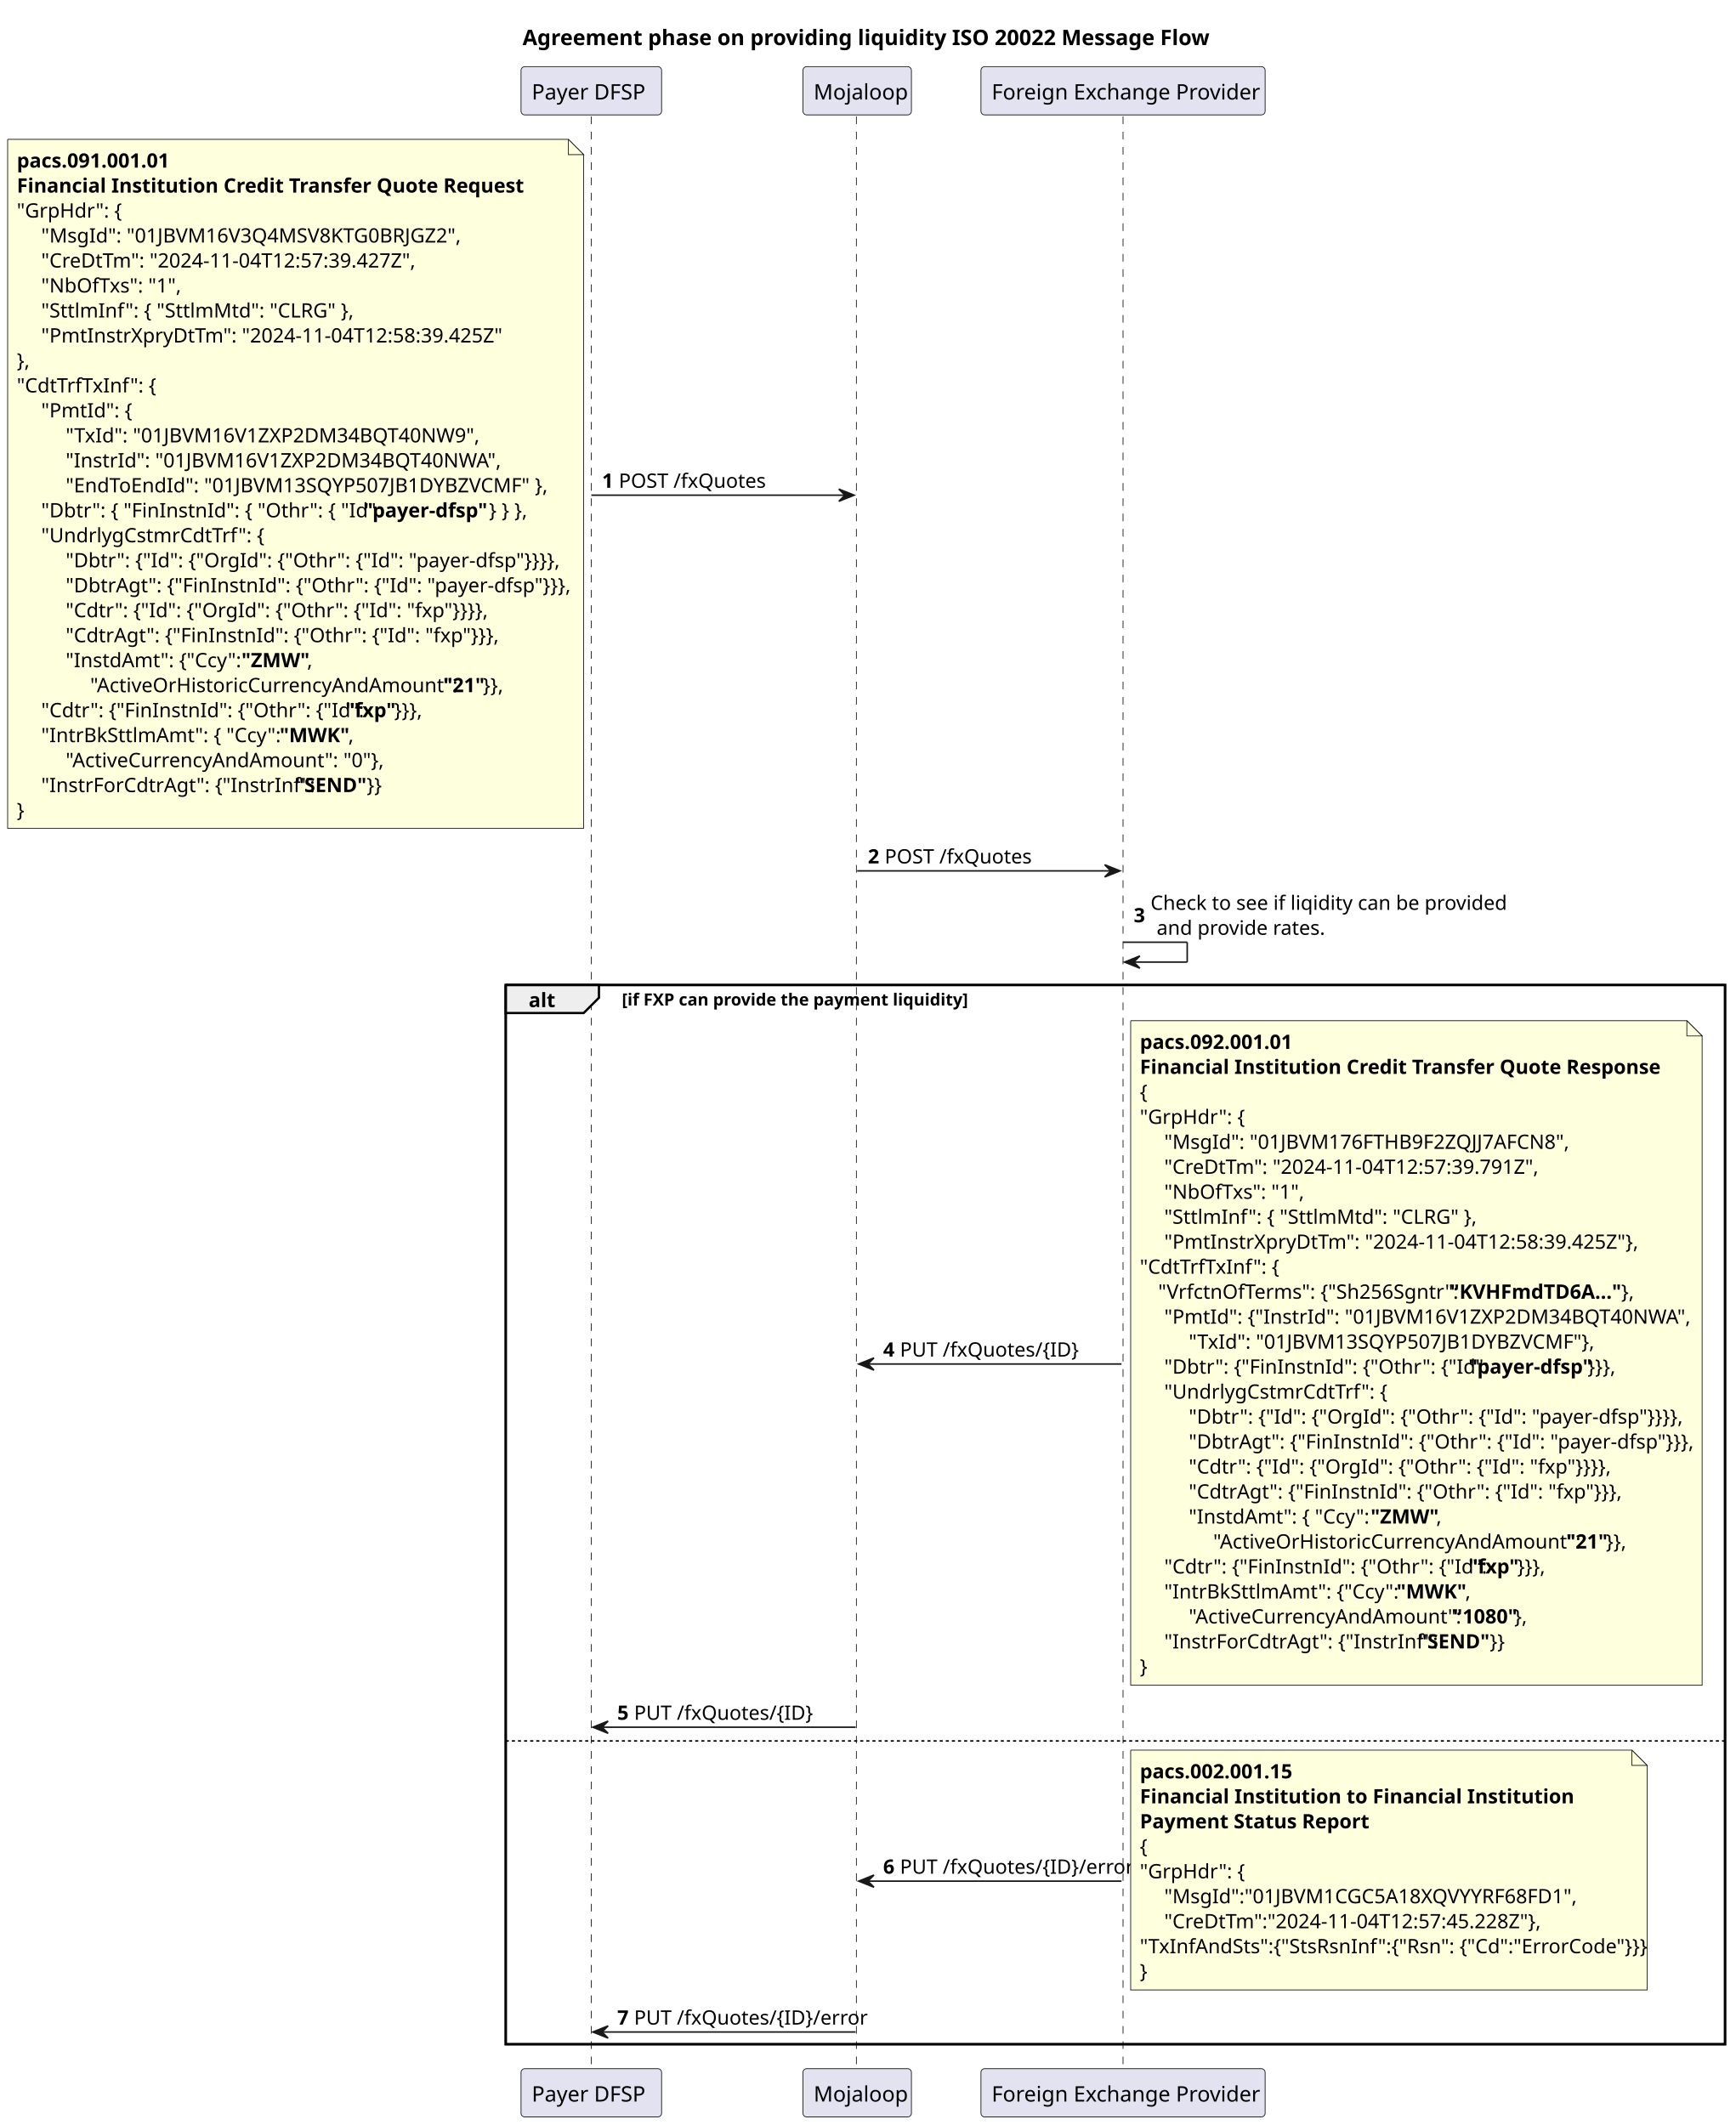
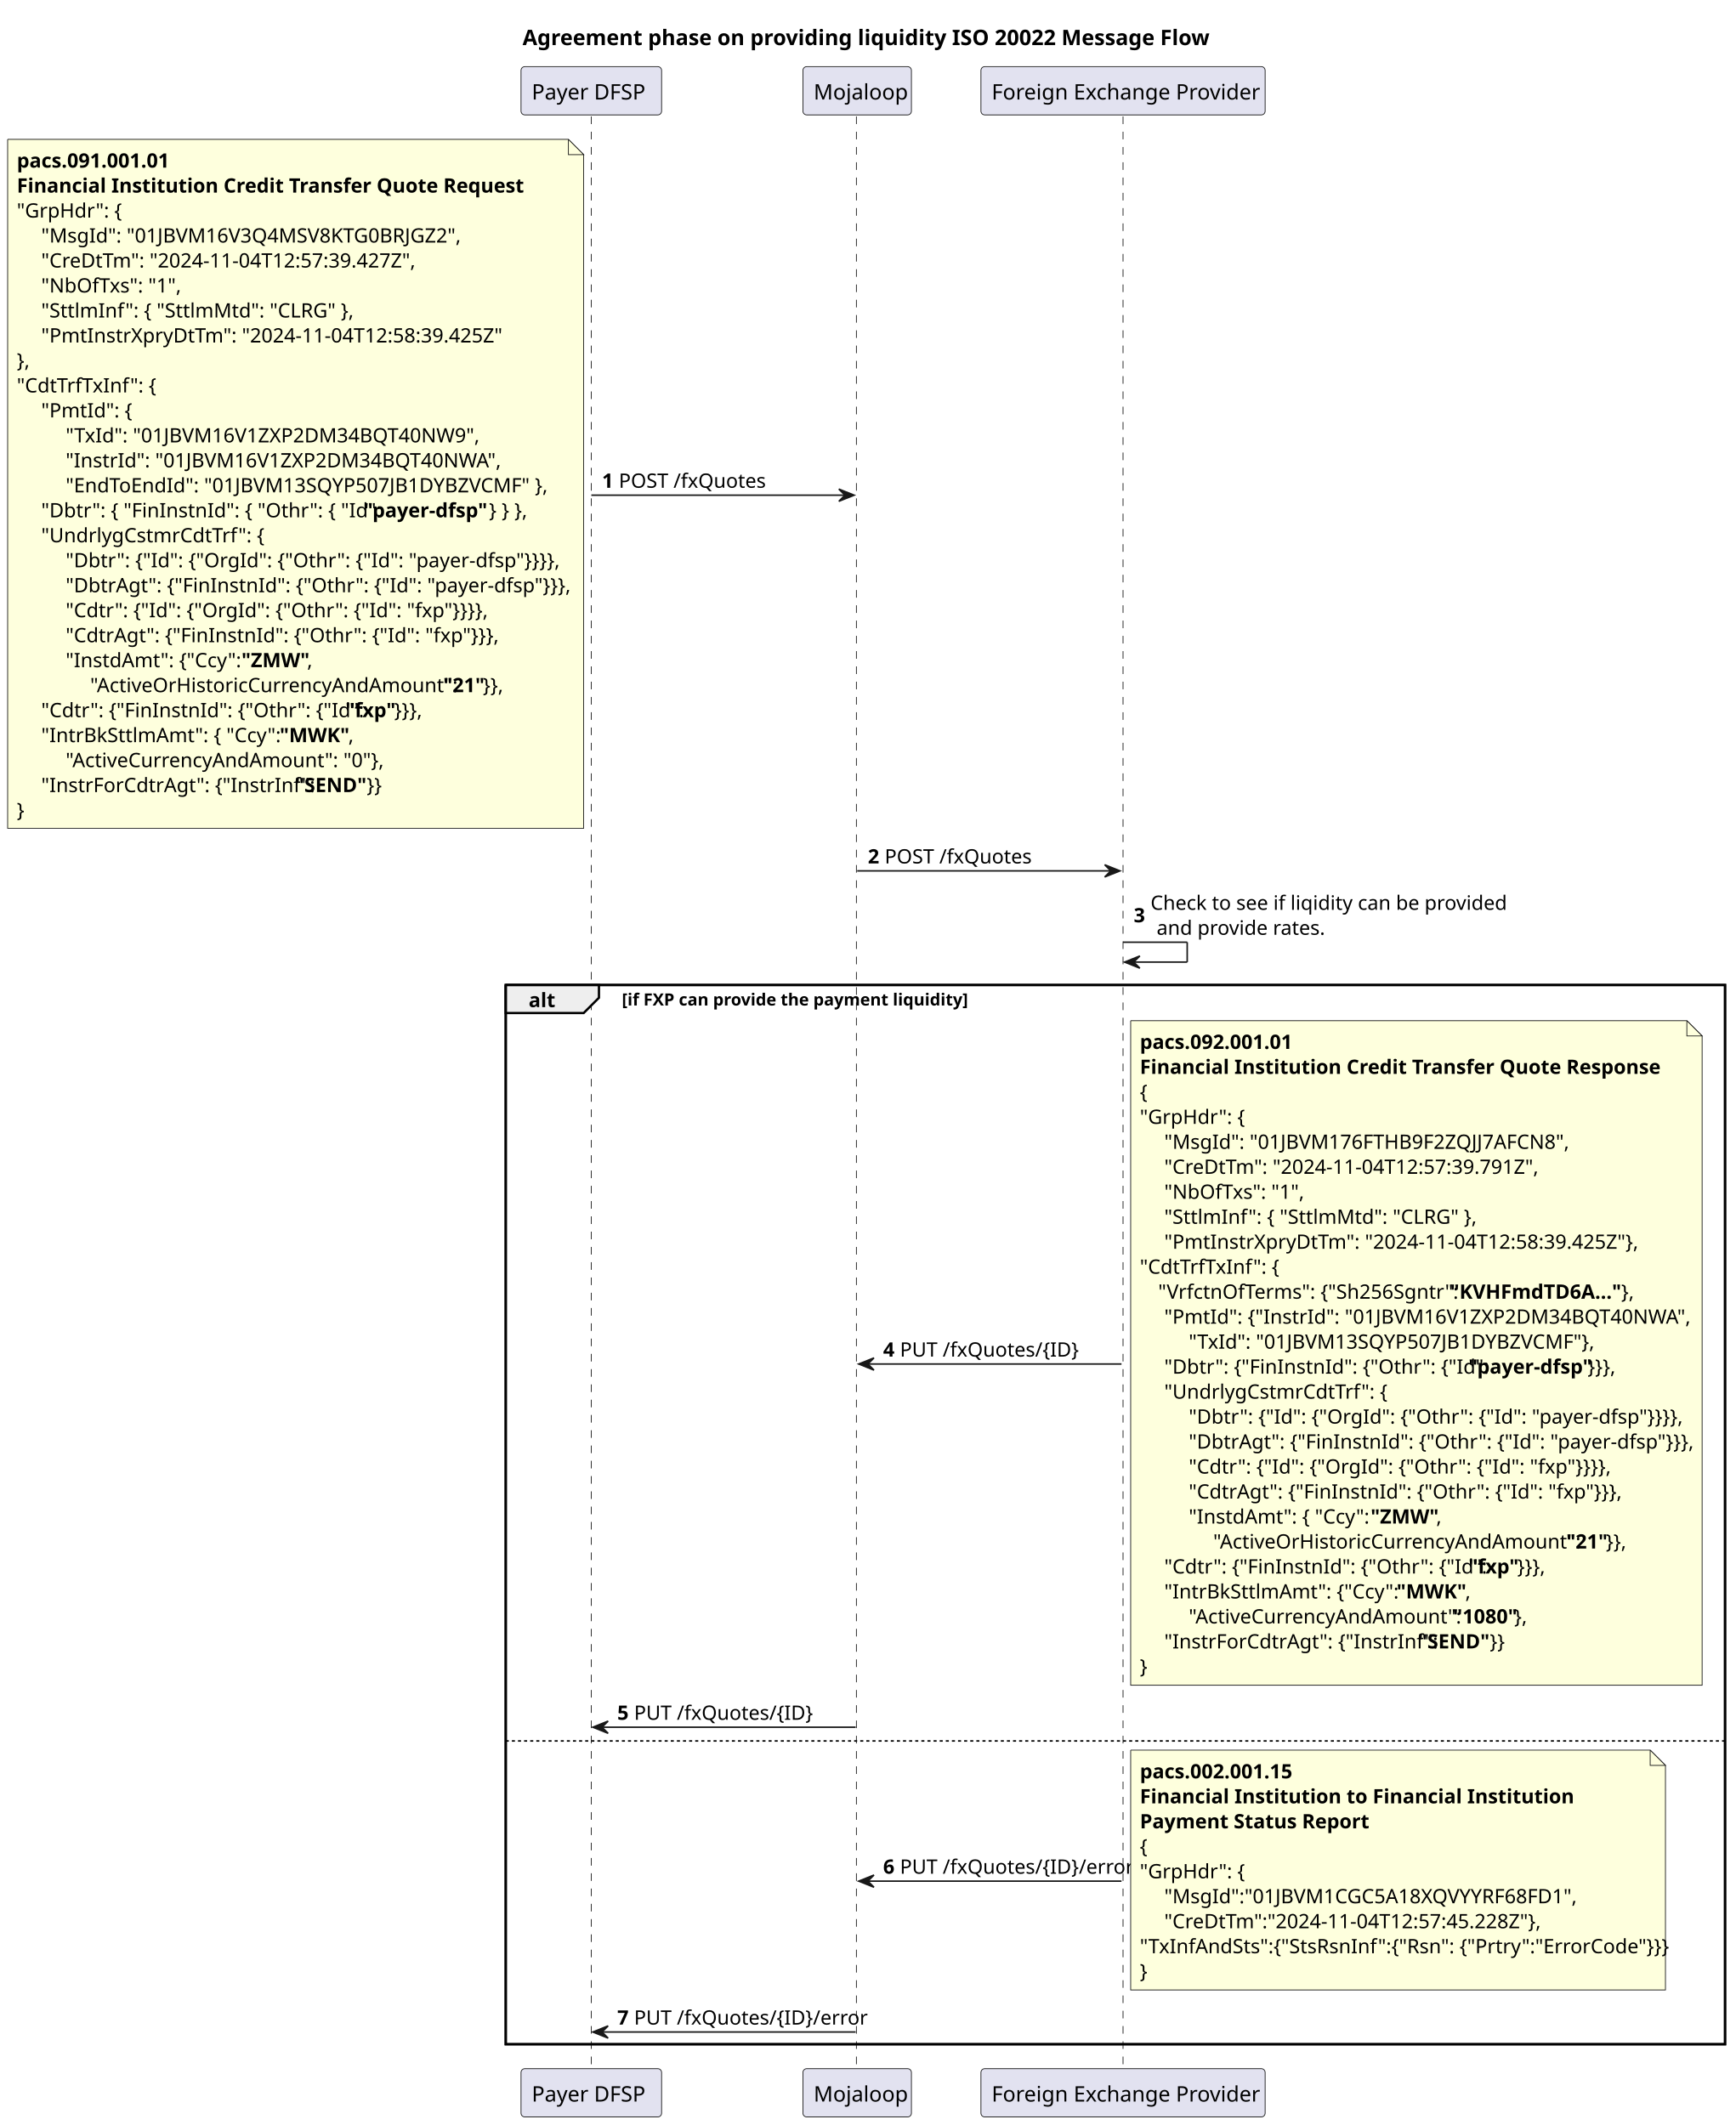
<svg xmlns="http://www.w3.org/2000/svg" contentStyleType="text/css" height="1391px" preserveAspectRatio="none" style="width:1136px;height:1391px;background:#FFFFFF;" version="1.1" viewBox="0 0 1136 1391" width="1136px" zoomAndPan="magnify">
  <defs />
  <g>
-     <rect height="27.609" style="stroke:#00000000;stroke-width:1.0;fill:none;" width="464" x="337" y="10" />
    <text fill="#000000" font-family="sans-serif" font-size="14" font-weight="bold" lengthAdjust="spacing" textLength="454" x="342" y="29.533">Agreement phase on providing liquidity ISO 20022 Message Flow</text>
-     <rect height="693.359" style="stroke:#000000;stroke-width:1.5;fill:none;" width="798" x="331" y="644.766" />
-     <line style="stroke:#181818;stroke-width:0.5;fill:none;stroke-dasharray:5.0,5.0;" x1="387" x2="387" y1="76.219" y2="1355.125" />
-     <line style="stroke:#181818;stroke-width:0.5;fill:none;stroke-dasharray:5.0,5.0;" x1="560.5" x2="560.5" y1="76.219" y2="1355.125" />
-     <line style="stroke:#181818;stroke-width:0.5;fill:none;stroke-dasharray:5.0,5.0;" x1="735" x2="735" y1="76.219" y2="1355.125" />
+     <rect fill="none" height="693.359" style="stroke:#000000;stroke-width:1.5;" width="798" x="331" y="644.766" />
+     <line style="stroke:#181818;stroke-width:0.5;stroke-dasharray:5.0,5.0;" x1="387" x2="387" y1="76.219" y2="1355.125" />
+     <line style="stroke:#181818;stroke-width:0.5;stroke-dasharray:5.0,5.0;" x1="560.5" x2="560.5" y1="76.219" y2="1355.125" />
+     <line style="stroke:#181818;stroke-width:0.5;stroke-dasharray:5.0,5.0;" x1="735" x2="735" y1="76.219" y2="1355.125" />
    <rect fill="#E2E2F0" height="31.609" rx="2.5" ry="2.5" style="stroke:#181818;stroke-width:0.5;" width="92" x="341" y="43.609" />
    <text fill="#000000" font-family="sans-serif" font-size="14" lengthAdjust="spacing" textLength="78" x="348" y="65.143">Payer DFSP</text>
    <rect fill="#E2E2F0" height="31.609" rx="2.5" ry="2.5" style="stroke:#181818;stroke-width:0.5;" width="92" x="341" y="1354.125" />
    <text fill="#000000" font-family="sans-serif" font-size="14" lengthAdjust="spacing" textLength="78" x="348" y="1375.658">Payer DFSP</text>
    <rect fill="#E2E2F0" height="31.609" rx="2.5" ry="2.5" style="stroke:#181818;stroke-width:0.5;" width="71" x="525.5" y="43.609" />
    <text fill="#000000" font-family="sans-serif" font-size="14" lengthAdjust="spacing" textLength="57" x="532.5" y="65.143">Mojaloop</text>
    <rect fill="#E2E2F0" height="31.609" rx="2.5" ry="2.5" style="stroke:#181818;stroke-width:0.5;" width="71" x="525.5" y="1354.125" />
    <text fill="#000000" font-family="sans-serif" font-size="14" lengthAdjust="spacing" textLength="57" x="532.5" y="1375.658">Mojaloop</text>
    <rect fill="#E2E2F0" height="31.609" rx="2.5" ry="2.5" style="stroke:#181818;stroke-width:0.5;" width="186" x="642" y="43.609" />
    <text fill="#000000" font-family="sans-serif" font-size="14" lengthAdjust="spacing" textLength="172" x="649" y="65.143">Foreign Exchange Provider</text>
    <rect fill="#E2E2F0" height="31.609" rx="2.5" ry="2.5" style="stroke:#181818;stroke-width:0.5;" width="186" x="642" y="1354.125" />
    <text fill="#000000" font-family="sans-serif" font-size="14" lengthAdjust="spacing" textLength="172" x="649" y="1375.658">Foreign Exchange Provider</text>
    <polygon fill="#181818" points="549,320.141,559,324.141,549,328.141,553,324.141" style="stroke:#181818;stroke-width:1.0;" />
    <line style="stroke:#181818;stroke-width:1.0;" x1="387" x2="555" y1="324.141" y2="324.141" />
    <text fill="#000000" font-family="sans-serif" font-size="13" font-weight="bold" lengthAdjust="spacing" textLength="7" x="394" y="319.284">1</text>
    <text fill="#000000" font-family="sans-serif" font-size="13" lengthAdjust="spacing" textLength="95" x="405" y="319.284">POST /fxQuotes</text>
    <path d="M5,91.219 L5,542.219 L382,542.219 L382,101.219 L372,91.219 L5,91.219 " fill="#FEFFDD" style="stroke:#181818;stroke-width:0.5;" />
    <path d="M372,91.219 L372,101.219 L382,101.219 L372,91.219 " fill="#FEFFDD" style="stroke:#181818;stroke-width:0.5;" />
    <text fill="#000000" font-family="sans-serif" font-size="13" font-weight="bold" lengthAdjust="spacing" textLength="97" x="11" y="109.714">pacs.091.001.01</text>
    <text fill="#000000" font-family="sans-serif" font-size="13" font-weight="bold" lengthAdjust="spacing" textLength="320" x="11" y="126.065">Financial Institution Credit Transfer Quote Request</text>
    <text fill="#000000" font-family="sans-serif" font-size="13" lengthAdjust="spacing" textLength="63" x="11" y="142.417">"GrpHdr": {</text>
    <text fill="#000000" font-family="sans-serif" font-size="13" lengthAdjust="spacing" textLength="280" x="27" y="158.769">"MsgId": "01JBVM16V3Q4MSV8KTG0BRJGZ2",</text>
    <text fill="#000000" font-family="sans-serif" font-size="13" lengthAdjust="spacing" textLength="236" x="27" y="175.12">"CreDtTm": "2024-11-04T12:57:39.427Z",</text>
    <text fill="#000000" font-family="sans-serif" font-size="13" lengthAdjust="spacing" textLength="89" x="27" y="191.472">"NbOfTxs": "1",</text>
    <text fill="#000000" font-family="sans-serif" font-size="13" lengthAdjust="spacing" textLength="198" x="27" y="207.823">"SttlmInf": { "SttlmMtd": "CLRG" },</text>
    <text fill="#000000" font-family="sans-serif" font-size="13" lengthAdjust="spacing" textLength="286" x="27" y="224.175">"PmtInstrXpryDtTm": "2024-11-04T12:58:39.425Z"</text>
    <text fill="#000000" font-family="sans-serif" font-size="13" lengthAdjust="spacing" textLength="8" x="11" y="240.526">},</text>
    <text fill="#000000" font-family="sans-serif" font-size="13" lengthAdjust="spacing" textLength="83" x="11" y="256.878">"CdtTrfTxInf": {</text>
    <text fill="#000000" font-family="sans-serif" font-size="13" lengthAdjust="spacing" textLength="56" x="27" y="273.229">"PmtId": {</text>
    <text fill="#000000" font-family="sans-serif" font-size="13" lengthAdjust="spacing" textLength="268" x="43" y="289.581">"TxId": "01JBVM16V1ZXP2DM34BQT40NW9",</text>
    <text fill="#000000" font-family="sans-serif" font-size="13" lengthAdjust="spacing" textLength="281" x="43" y="305.933">"InstrId": "01JBVM16V1ZXP2DM34BQT40NWA",</text>
    <text fill="#000000" font-family="sans-serif" font-size="13" lengthAdjust="spacing" textLength="324" x="43" y="322.284">"EndToEndId": "01JBVM13SQYP507JB1DYBZVCMF" },</text>
    <text fill="#000000" font-family="sans-serif" font-size="13" lengthAdjust="spacing" textLength="207" x="27" y="338.636">"Dbtr": { "FinInstnId": { "Othr": { "Id":</text>
    <text fill="#000000" font-family="sans-serif" font-size="13" font-weight="bold" lengthAdjust="spacing" textLength="78" x="238" y="338.636">"payer-dfsp"</text>
    <text fill="#000000" font-family="sans-serif" font-size="13" lengthAdjust="spacing" textLength="24" x="320" y="338.636">} } },</text>
    <text fill="#000000" font-family="sans-serif" font-size="13" lengthAdjust="spacing" textLength="135" x="27" y="354.987">"UndrlygCstmrCdtTrf": {</text>
    <text fill="#000000" font-family="sans-serif" font-size="13" lengthAdjust="spacing" textLength="296" x="43" y="371.339">"Dbtr": {"Id": {"OrgId": {"Othr": {"Id": "payer-dfsp"}}}},</text>
    <text fill="#000000" font-family="sans-serif" font-size="13" lengthAdjust="spacing" textLength="305" x="43" y="387.69">"DbtrAgt": {"FinInstnId": {"Othr": {"Id": "payer-dfsp"}}},</text>
    <text fill="#000000" font-family="sans-serif" font-size="13" lengthAdjust="spacing" textLength="253" x="43" y="404.042">"Cdtr": {"Id": {"OrgId": {"Othr": {"Id": "fxp"}}}},</text>
    <text fill="#000000" font-family="sans-serif" font-size="13" lengthAdjust="spacing" textLength="262" x="43" y="420.394">"CdtrAgt": {"FinInstnId": {"Othr": {"Id": "fxp"}}},</text>
    <text fill="#000000" font-family="sans-serif" font-size="13" lengthAdjust="spacing" textLength="111" x="43" y="436.745">"InstdAmt": {"Ccy":</text>
    <text fill="#000000" font-family="sans-serif" font-size="13" font-weight="bold" lengthAdjust="spacing" textLength="43" x="158" y="436.745">"ZMW"</text>
    <text fill="#000000" font-family="sans-serif" font-size="13" lengthAdjust="spacing" textLength="4" x="201" y="436.745">,</text>
    <text fill="#000000" font-family="sans-serif" font-size="13" lengthAdjust="spacing" textLength="227" x="59" y="453.097">"ActiveOrHistoricCurrencyAndAmount":</text>
    <text fill="#000000" font-family="sans-serif" font-size="13" font-weight="bold" lengthAdjust="spacing" textLength="26" x="290" y="453.097">"21"</text>
    <text fill="#000000" font-family="sans-serif" font-size="13" lengthAdjust="spacing" textLength="12" x="316" y="453.097">}},</text>
    <text fill="#000000" font-family="sans-serif" font-size="13" lengthAdjust="spacing" textLength="195" x="27" y="469.448">"Cdtr": {"FinInstnId": {"Othr": {"Id":</text>
    <text fill="#000000" font-family="sans-serif" font-size="13" font-weight="bold" lengthAdjust="spacing" textLength="32" x="226" y="469.448">"fxp"</text>
    <text fill="#000000" font-family="sans-serif" font-size="13" lengthAdjust="spacing" textLength="16" x="258" y="469.448">}}},</text>
    <text fill="#000000" font-family="sans-serif" font-size="13" lengthAdjust="spacing" textLength="152" x="27" y="485.8">"IntrBkSttlmAmt": { "Ccy":</text>
    <text fill="#000000" font-family="sans-serif" font-size="13" font-weight="bold" lengthAdjust="spacing" textLength="45" x="183" y="485.8">"MWK"</text>
    <text fill="#000000" font-family="sans-serif" font-size="13" lengthAdjust="spacing" textLength="4" x="228" y="485.8">,</text>
    <text fill="#000000" font-family="sans-serif" font-size="13" lengthAdjust="spacing" textLength="198" x="43" y="502.151">"ActiveCurrencyAndAmount": "0"},</text>
    <text fill="#000000" font-family="sans-serif" font-size="13" lengthAdjust="spacing" textLength="162" x="27" y="518.503">"InstrForCdtrAgt": {"InstrInf":</text>
    <text fill="#000000" font-family="sans-serif" font-size="13" font-weight="bold" lengthAdjust="spacing" textLength="47" x="193" y="518.503">"SEND"</text>
    <text fill="#000000" font-family="sans-serif" font-size="13" lengthAdjust="spacing" textLength="8" x="240" y="518.503">}}</text>
    <text fill="#000000" font-family="sans-serif" font-size="13" lengthAdjust="spacing" textLength="4" x="11" y="534.855">}</text>
    <polygon fill="#181818" points="723,566.062,733,570.062,723,574.062,727,570.062" style="stroke:#181818;stroke-width:1.0;" />
    <line style="stroke:#181818;stroke-width:1.0;" x1="561" x2="729" y1="570.062" y2="570.062" />
    <text fill="#000000" font-family="sans-serif" font-size="13" font-weight="bold" lengthAdjust="spacing" textLength="7" x="568" y="565.206">2</text>
    <text fill="#000000" font-family="sans-serif" font-size="13" lengthAdjust="spacing" textLength="95" x="579" y="565.206">POST /fxQuotes</text>
    <line style="stroke:#181818;stroke-width:1.0;" x1="735" x2="777" y1="616.766" y2="616.766" />
    <line style="stroke:#181818;stroke-width:1.0;" x1="777" x2="777" y1="616.766" y2="629.766" />
    <line style="stroke:#181818;stroke-width:1.0;" x1="736" x2="777" y1="629.766" y2="629.766" />
    <polygon fill="#181818" points="746,625.766,736,629.766,746,633.766,742,629.766" style="stroke:#181818;stroke-width:1.0;" />
    <text fill="#000000" font-family="sans-serif" font-size="13" font-weight="bold" lengthAdjust="spacing" textLength="7" x="742" y="603.733">3</text>
    <text fill="#000000" font-family="sans-serif" font-size="13" lengthAdjust="spacing" textLength="222" x="753" y="595.558">Check to see if liqidity can be provided</text>
    <text fill="#000000" font-family="sans-serif" font-size="13" lengthAdjust="spacing" textLength="102" x="757" y="611.909">and provide rates.</text>
    <path d="M331,644.766 L392,644.766 L392,653.117 L382,663.117 L331,663.117 L331,644.766 " fill="#EEEEEE" style="stroke:#000000;stroke-width:1.5;" />
    <rect fill="none" height="693.359" style="stroke:#000000;stroke-width:1.5;" width="798" x="331" y="644.766" />
    <text fill="#000000" font-family="sans-serif" font-size="13" font-weight="bold" lengthAdjust="spacing" textLength="16" x="346" y="659.261">alt</text>
    <text fill="#000000" font-family="sans-serif" font-size="11" font-weight="bold" lengthAdjust="spacing" textLength="223" x="407" y="658.185">[if FXP can provide the payment liquidity]</text>
    <polygon fill="#181818" points="572,888.863,562,892.863,572,896.863,568,892.863" style="stroke:#181818;stroke-width:1.0;" />
    <line style="stroke:#181818;stroke-width:1.0;" x1="566" x2="734" y1="892.863" y2="892.863" />
    <text fill="#000000" font-family="sans-serif" font-size="13" font-weight="bold" lengthAdjust="spacing" textLength="7" x="578" y="888.007">4</text>
    <text fill="#000000" font-family="sans-serif" font-size="13" lengthAdjust="spacing" textLength="109" x="589" y="888.007">PUT /fxQuotes/{ID}</text>
    <path d="M740,668.117 L740,1103.117 L1114,1103.117 L1114,678.117 L1104,668.117 L740,668.117 " fill="#FEFFDD" style="stroke:#181818;stroke-width:0.5;" />
    <path d="M1104,668.117 L1104,678.117 L1114,678.117 L1104,668.117 " fill="#FEFFDD" style="stroke:#181818;stroke-width:0.5;" />
    <text fill="#000000" font-family="sans-serif" font-size="13" font-weight="bold" lengthAdjust="spacing" textLength="97" x="746" y="686.612">pacs.092.001.01</text>
    <text fill="#000000" font-family="sans-serif" font-size="13" font-weight="bold" lengthAdjust="spacing" textLength="330" x="746" y="702.964">Financial Institution Credit Transfer Quote Response</text>
    <text fill="#000000" font-family="sans-serif" font-size="13" lengthAdjust="spacing" textLength="4" x="746" y="719.315">{</text>
    <text fill="#000000" font-family="sans-serif" font-size="13" lengthAdjust="spacing" textLength="63" x="746" y="735.667">"GrpHdr": {</text>
    <text fill="#000000" font-family="sans-serif" font-size="13" lengthAdjust="spacing" textLength="270" x="762" y="752.019">"MsgId": "01JBVM176FTHB9F2ZQJJ7AFCN8",</text>
    <text fill="#000000" font-family="sans-serif" font-size="13" lengthAdjust="spacing" textLength="236" x="762" y="768.37">"CreDtTm": "2024-11-04T12:57:39.791Z",</text>
    <text fill="#000000" font-family="sans-serif" font-size="13" lengthAdjust="spacing" textLength="89" x="762" y="784.722">"NbOfTxs": "1",</text>
    <text fill="#000000" font-family="sans-serif" font-size="13" lengthAdjust="spacing" textLength="198" x="762" y="801.073">"SttlmInf": { "SttlmMtd": "CLRG" },</text>
    <text fill="#000000" font-family="sans-serif" font-size="13" lengthAdjust="spacing" textLength="294" x="762" y="817.425">"PmtInstrXpryDtTm": "2024-11-04T12:58:39.425Z"},</text>
    <text fill="#000000" font-family="sans-serif" font-size="13" lengthAdjust="spacing" textLength="83" x="746" y="833.776">"CdtTrfTxInf": {</text>
    <text fill="#000000" font-family="sans-serif" font-size="13" lengthAdjust="spacing" textLength="187" x="758" y="850.128">"VrfctnOfTerms": {"Sh256Sgntr":</text>
    <text fill="#000000" font-family="sans-serif" font-size="13" font-weight="bold" lengthAdjust="spacing" textLength="112" x="949" y="850.128">"KVHFmdTD6A..."</text>
    <text fill="#000000" font-family="sans-serif" font-size="13" lengthAdjust="spacing" textLength="8" x="1061" y="850.128">},</text>
    <text fill="#000000" font-family="sans-serif" font-size="13" lengthAdjust="spacing" textLength="337" x="762" y="866.48">"PmtId": {"InstrId": "01JBVM16V1ZXP2DM34BQT40NWA",</text>
    <text fill="#000000" font-family="sans-serif" font-size="13" lengthAdjust="spacing" textLength="274" x="778" y="882.831">"TxId": "01JBVM13SQYP507JB1DYBZVCMF"},</text>
    <text fill="#000000" font-family="sans-serif" font-size="13" lengthAdjust="spacing" textLength="195" x="762" y="899.183">"Dbtr": {"FinInstnId": {"Othr": {"Id":</text>
    <text fill="#000000" font-family="sans-serif" font-size="13" font-weight="bold" lengthAdjust="spacing" textLength="78" x="961" y="899.183">"payer-dfsp"</text>
    <text fill="#000000" font-family="sans-serif" font-size="13" lengthAdjust="spacing" textLength="16" x="1039" y="899.183">}}},</text>
    <text fill="#000000" font-family="sans-serif" font-size="13" lengthAdjust="spacing" textLength="135" x="762" y="915.534">"UndrlygCstmrCdtTrf": {</text>
    <text fill="#000000" font-family="sans-serif" font-size="13" lengthAdjust="spacing" textLength="296" x="778" y="931.886">"Dbtr": {"Id": {"OrgId": {"Othr": {"Id": "payer-dfsp"}}}},</text>
    <text fill="#000000" font-family="sans-serif" font-size="13" lengthAdjust="spacing" textLength="305" x="778" y="948.237">"DbtrAgt": {"FinInstnId": {"Othr": {"Id": "payer-dfsp"}}},</text>
    <text fill="#000000" font-family="sans-serif" font-size="13" lengthAdjust="spacing" textLength="253" x="778" y="964.589">"Cdtr": {"Id": {"OrgId": {"Othr": {"Id": "fxp"}}}},</text>
    <text fill="#000000" font-family="sans-serif" font-size="13" lengthAdjust="spacing" textLength="262" x="778" y="980.94">"CdtrAgt": {"FinInstnId": {"Othr": {"Id": "fxp"}}},</text>
    <text fill="#000000" font-family="sans-serif" font-size="13" lengthAdjust="spacing" textLength="115" x="778" y="997.292">"InstdAmt": { "Ccy":</text>
    <text fill="#000000" font-family="sans-serif" font-size="13" font-weight="bold" lengthAdjust="spacing" textLength="43" x="897" y="997.292">"ZMW"</text>
    <text fill="#000000" font-family="sans-serif" font-size="13" lengthAdjust="spacing" textLength="4" x="940" y="997.292">,</text>
    <text fill="#000000" font-family="sans-serif" font-size="13" lengthAdjust="spacing" textLength="227" x="794" y="1013.644">"ActiveOrHistoricCurrencyAndAmount":</text>
    <text fill="#000000" font-family="sans-serif" font-size="13" font-weight="bold" lengthAdjust="spacing" textLength="26" x="1025" y="1013.644">"21"</text>
    <text fill="#000000" font-family="sans-serif" font-size="13" lengthAdjust="spacing" textLength="12" x="1051" y="1013.644">}},</text>
    <text fill="#000000" font-family="sans-serif" font-size="13" lengthAdjust="spacing" textLength="195" x="762" y="1029.995">"Cdtr": {"FinInstnId": {"Othr": {"Id":</text>
    <text fill="#000000" font-family="sans-serif" font-size="13" font-weight="bold" lengthAdjust="spacing" textLength="32" x="961" y="1029.995">"fxp"</text>
    <text fill="#000000" font-family="sans-serif" font-size="13" lengthAdjust="spacing" textLength="16" x="993" y="1029.995">}}},</text>
    <text fill="#000000" font-family="sans-serif" font-size="13" lengthAdjust="spacing" textLength="148" x="762" y="1046.347">"IntrBkSttlmAmt": {"Ccy":</text>
    <text fill="#000000" font-family="sans-serif" font-size="13" font-weight="bold" lengthAdjust="spacing" textLength="45" x="914" y="1046.347">"MWK"</text>
    <text fill="#000000" font-family="sans-serif" font-size="13" lengthAdjust="spacing" textLength="4" x="959" y="1046.347">,</text>
    <text fill="#000000" font-family="sans-serif" font-size="13" lengthAdjust="spacing" textLength="169" x="778" y="1062.698">"ActiveCurrencyAndAmount":</text>
    <text fill="#000000" font-family="sans-serif" font-size="13" font-weight="bold" lengthAdjust="spacing" textLength="40" x="951" y="1062.698">"1080"</text>
    <text fill="#000000" font-family="sans-serif" font-size="13" lengthAdjust="spacing" textLength="8" x="991" y="1062.698">},</text>
    <text fill="#000000" font-family="sans-serif" font-size="13" lengthAdjust="spacing" textLength="162" x="762" y="1079.05">"InstrForCdtrAgt": {"InstrInf":</text>
    <text fill="#000000" font-family="sans-serif" font-size="13" font-weight="bold" lengthAdjust="spacing" textLength="47" x="928" y="1079.05">"SEND"</text>
    <text fill="#000000" font-family="sans-serif" font-size="13" lengthAdjust="spacing" textLength="8" x="975" y="1079.05">}}</text>
    <text fill="#000000" font-family="sans-serif" font-size="13" lengthAdjust="spacing" textLength="4" x="746" y="1095.401">}</text>
    <polygon fill="#181818" points="398,1126.609,388,1130.609,398,1134.609,394,1130.609" style="stroke:#181818;stroke-width:1.0;" />
    <line style="stroke:#181818;stroke-width:1.0;" x1="392" x2="560" y1="1130.609" y2="1130.609" />
    <text fill="#000000" font-family="sans-serif" font-size="13" font-weight="bold" lengthAdjust="spacing" textLength="7" x="404" y="1125.753">5</text>
    <text fill="#000000" font-family="sans-serif" font-size="13" lengthAdjust="spacing" textLength="109" x="415" y="1125.753">PUT /fxQuotes/{ID}</text>
    <line style="stroke:#000000;stroke-width:1.0;stroke-dasharray:2.0,2.0;" x1="331" x2="1129" y1="1139.609" y2="1139.609" />
    <polygon fill="#181818" points="572,1227.367,562,1231.367,572,1235.367,568,1231.367" style="stroke:#181818;stroke-width:1.0;" />
    <line style="stroke:#181818;stroke-width:1.0;" x1="566" x2="734" y1="1231.367" y2="1231.367" />
    <text fill="#000000" font-family="sans-serif" font-size="13" font-weight="bold" lengthAdjust="spacing" textLength="7" x="578" y="1226.511">6</text>
    <text fill="#000000" font-family="sans-serif" font-size="13" lengthAdjust="spacing" textLength="139" x="589" y="1226.511">PUT /fxQuotes/{ID}/error</text>
-     <path d="M740,1145.609 L740,1302.609 L1078,1302.609 L1078,1155.609 L1068,1145.609 L740,1145.609 " fill="#FEFFDD" style="stroke:#181818;stroke-width:0.5;" />
-     <path d="M1068,1145.609 L1068,1155.609 L1078,1155.609 L1068,1145.609 " fill="#FEFFDD" style="stroke:#181818;stroke-width:0.5;" />
+     <path d="M740,1145.609 L740,1302.609 L1090,1302.609 L1090,1155.609 L1080,1145.609 L740,1145.609 " fill="#FEFFDD" style="stroke:#181818;stroke-width:0.5;" />
+     <path d="M1080,1145.609 L1080,1155.609 L1090,1155.609 L1080,1145.609 " fill="#FEFFDD" style="stroke:#181818;stroke-width:0.5;" />
    <text fill="#000000" font-family="sans-serif" font-size="13" font-weight="bold" lengthAdjust="spacing" textLength="97" x="746" y="1164.104">pacs.002.001.15</text>
    <text fill="#000000" font-family="sans-serif" font-size="13" font-weight="bold" lengthAdjust="spacing" textLength="270" x="746" y="1180.456">Financial Institution to Financial Institution</text>
    <text fill="#000000" font-family="sans-serif" font-size="13" lengthAdjust="spacing" textLength="4" x="1016" y="1180.456"> </text>
    <text fill="#000000" font-family="sans-serif" font-size="13" font-weight="bold" lengthAdjust="spacing" textLength="145" x="746" y="1196.808">Payment Status Report</text>
    <text fill="#000000" font-family="sans-serif" font-size="13" lengthAdjust="spacing" textLength="4" x="746" y="1213.159">{</text>
    <text fill="#000000" font-family="sans-serif" font-size="13" lengthAdjust="spacing" textLength="63" x="746" y="1229.511">"GrpHdr": {</text>
    <text fill="#000000" font-family="sans-serif" font-size="13" lengthAdjust="spacing" textLength="276" x="762" y="1245.862">"MsgId":"01JBVM1CGC5A18XQVYYRF68FD1",</text>
    <text fill="#000000" font-family="sans-serif" font-size="13" lengthAdjust="spacing" textLength="236" x="762" y="1262.214">"CreDtTm":"2024-11-04T12:57:45.228Z"},</text>
-     <text fill="#000000" font-family="sans-serif" font-size="13" lengthAdjust="spacing" textLength="317" x="746" y="1278.565">"TxInfAndSts":{"StsRsnInf":{"Rsn": {"Cd":"ErrorCode"}}}</text>
+     <text fill="#000000" font-family="sans-serif" font-size="13" lengthAdjust="spacing" textLength="329" x="746" y="1278.565">"TxInfAndSts":{"StsRsnInf":{"Rsn": {"Prtry":"ErrorCode"}}}</text>
    <text fill="#000000" font-family="sans-serif" font-size="13" lengthAdjust="spacing" textLength="4" x="746" y="1294.917">}</text>
    <polygon fill="#181818" points="398,1326.125,388,1330.125,398,1334.125,394,1330.125" style="stroke:#181818;stroke-width:1.0;" />
    <line style="stroke:#181818;stroke-width:1.0;" x1="392" x2="560" y1="1330.125" y2="1330.125" />
    <text fill="#000000" font-family="sans-serif" font-size="13" font-weight="bold" lengthAdjust="spacing" textLength="7" x="404" y="1325.269">7</text>
    <text fill="#000000" font-family="sans-serif" font-size="13" lengthAdjust="spacing" textLength="139" x="415" y="1325.269">PUT /fxQuotes/{ID}/error</text>
  </g>
</svg>
